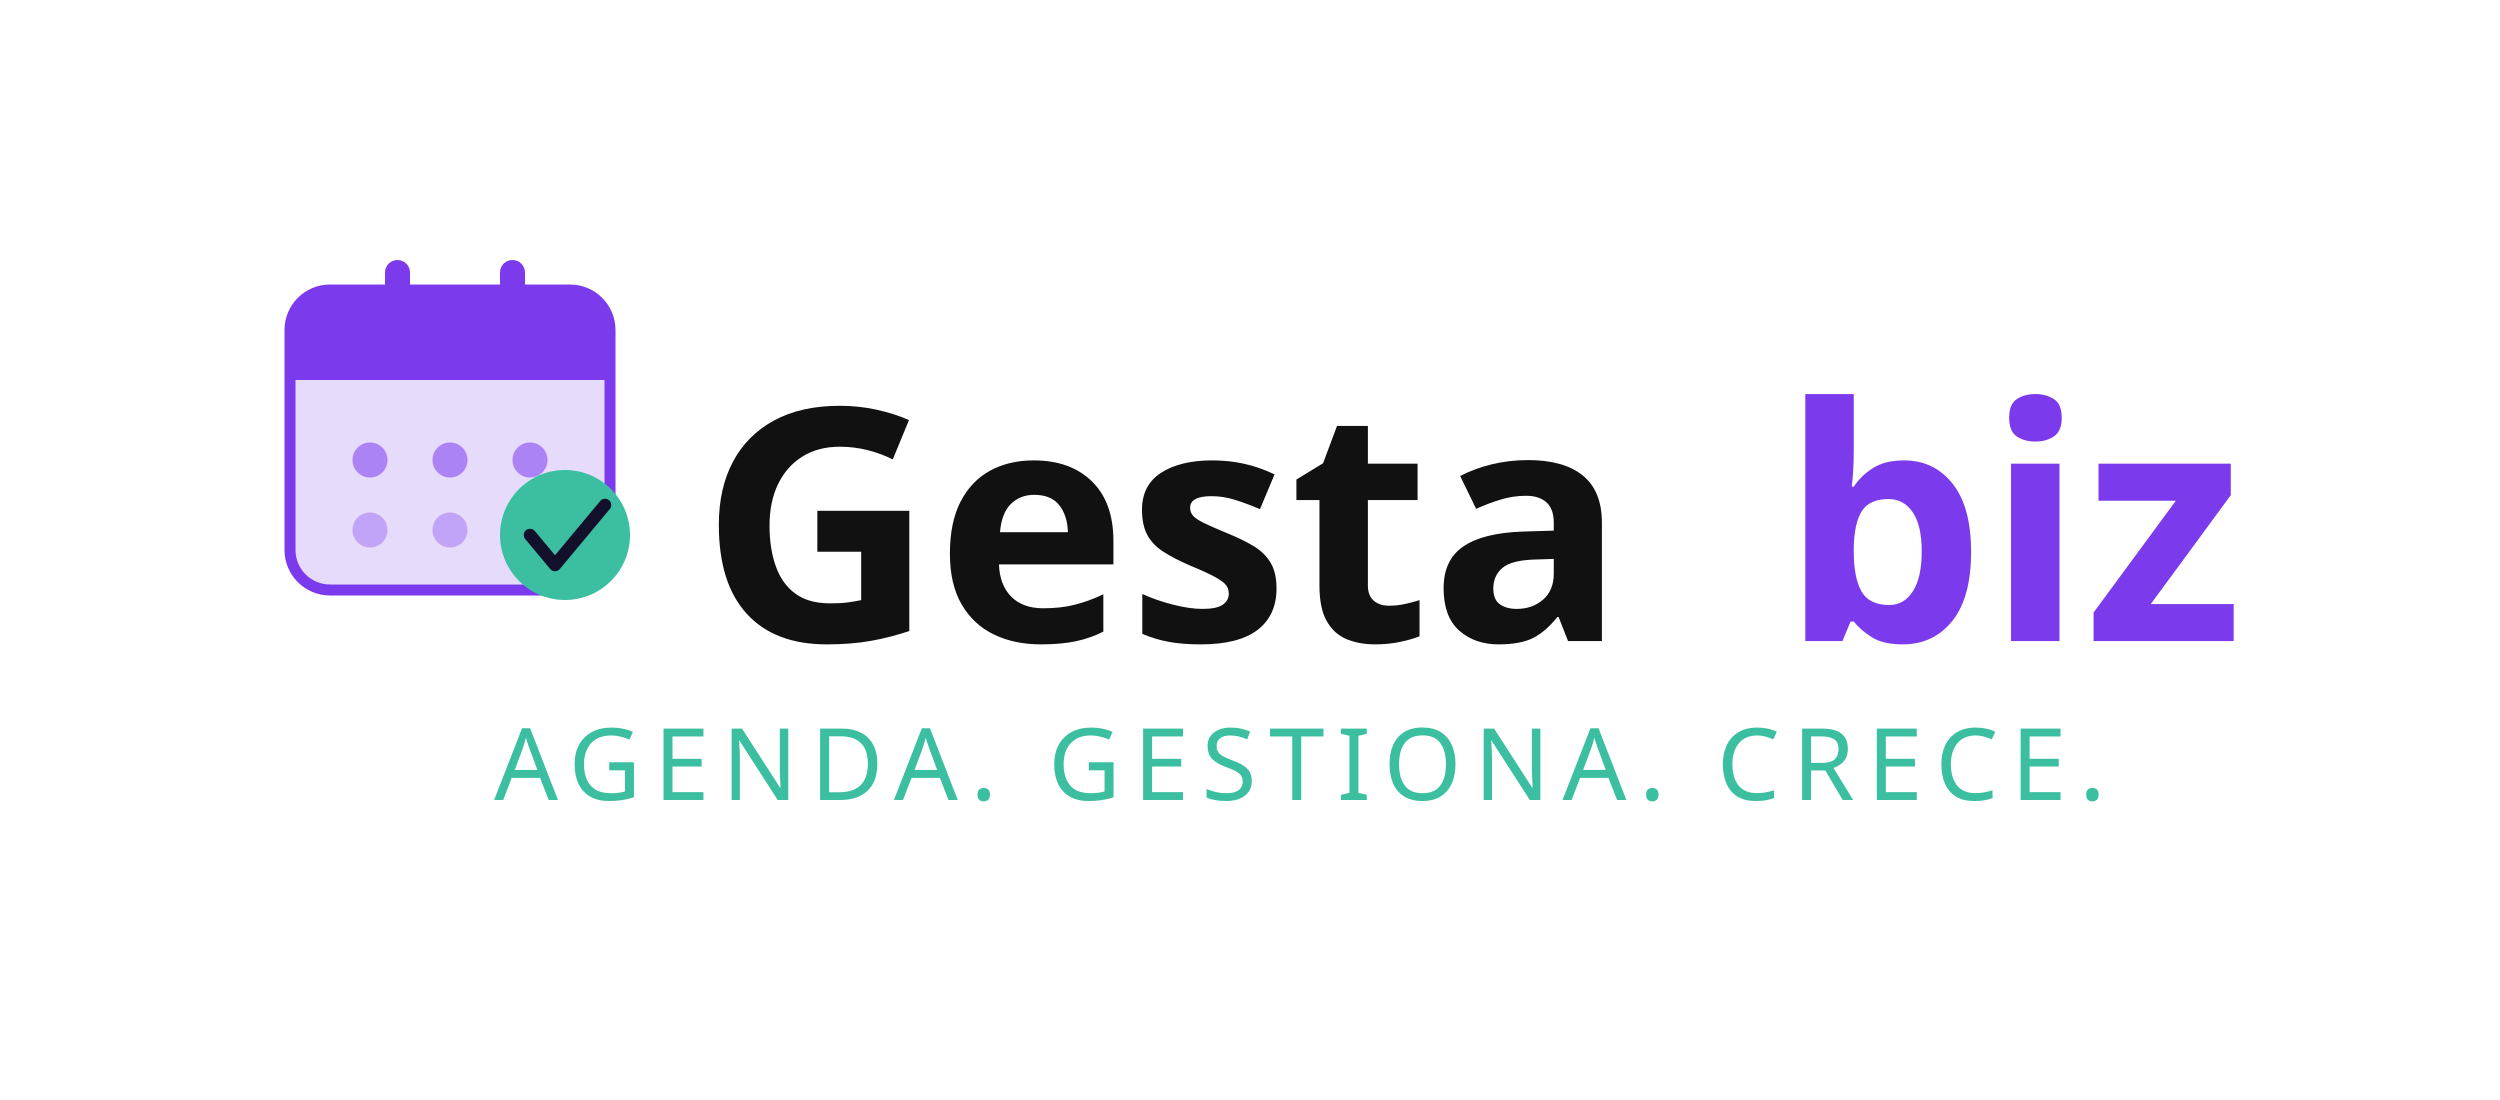
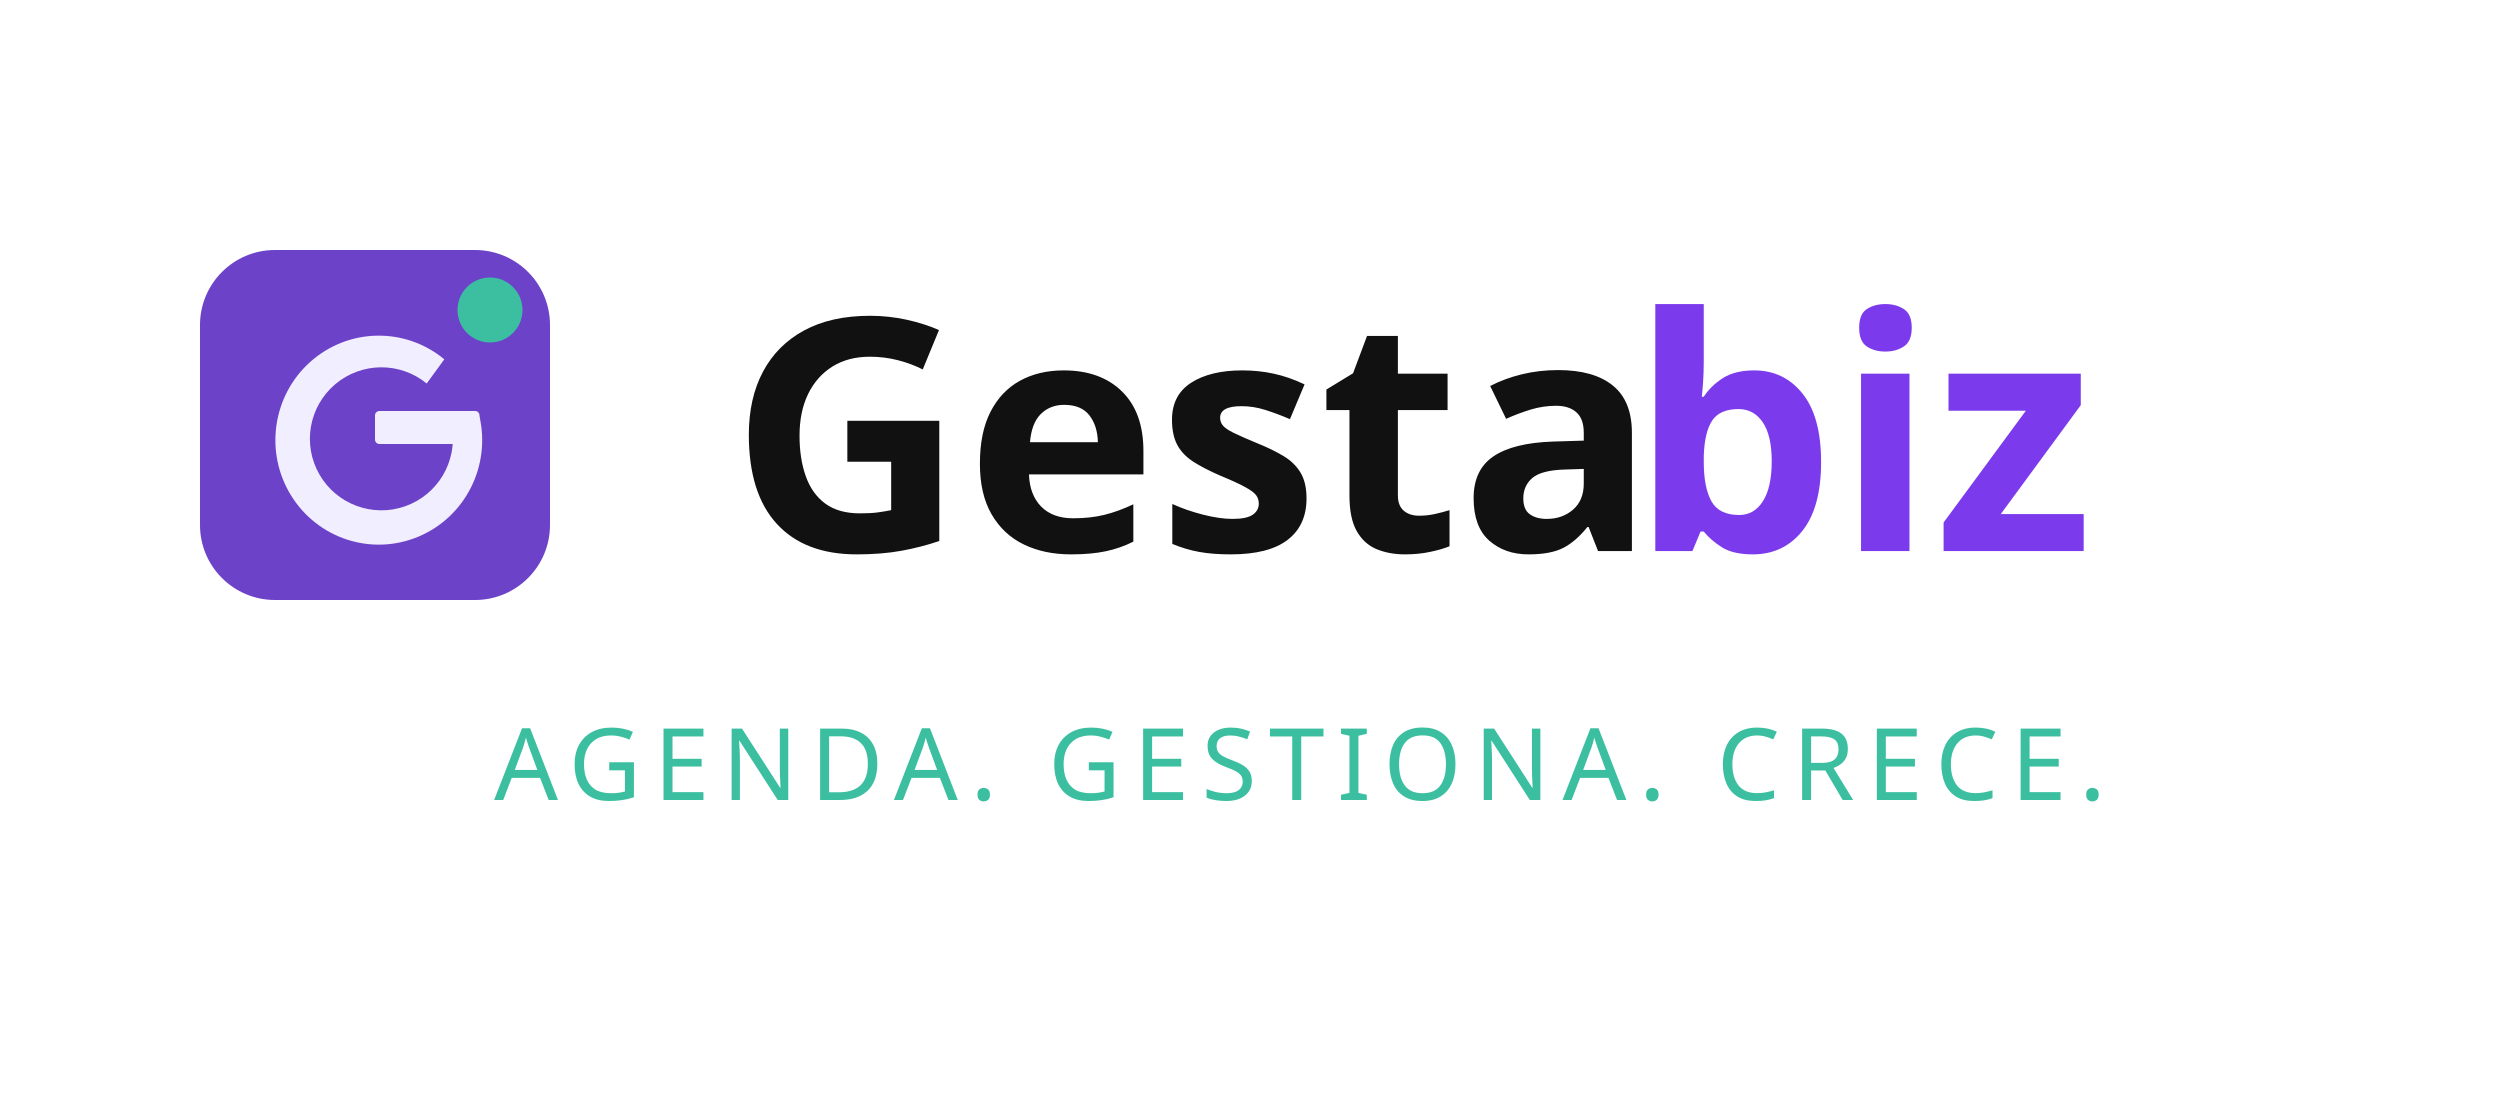
<svg xmlns="http://www.w3.org/2000/svg" width="100%" viewBox="130 60 500 220">
  <defs>
    
  </defs>
-   <rect x="188" y="118" width="64" height="60" rx="8" fill="#7c3aed" opacity="0.18" style="fill:rgb(124, 58, 237);stroke:none;color:rgb(255, 255, 255);stroke-width:1px;stroke-linecap:butt;stroke-linejoin:miter;opacity:0.18;font-family:&quot;Anthropic Sans&quot;, -apple-system, BlinkMacSystemFont, &quot;Segoe UI&quot;, sans-serif;font-size:16px;font-weight:400;text-anchor:start;dominant-baseline:auto" />
-   <rect x="188" y="118" width="64" height="60" rx="8" fill="none" stroke="#7c3aed" stroke-width="2.2" style="fill:none;stroke:rgb(124, 58, 237);color:rgb(255, 255, 255);stroke-width:2.2px;stroke-linecap:butt;stroke-linejoin:miter;opacity:1;font-family:&quot;Anthropic Sans&quot;, -apple-system, BlinkMacSystemFont, &quot;Segoe UI&quot;, sans-serif;font-size:16px;font-weight:400;text-anchor:start;dominant-baseline:auto" />
-   <rect x="188" y="118" width="64" height="18" rx="8" fill="#7c3aed" style="fill:rgb(124, 58, 237);stroke:none;color:rgb(255, 255, 255);stroke-width:1px;stroke-linecap:butt;stroke-linejoin:miter;opacity:1;font-family:&quot;Anthropic Sans&quot;, -apple-system, BlinkMacSystemFont, &quot;Segoe UI&quot;, sans-serif;font-size:16px;font-weight:400;text-anchor:start;dominant-baseline:auto" />
-   <rect x="188" y="128" width="64" height="8" fill="#7c3aed" style="fill:rgb(124, 58, 237);stroke:none;color:rgb(255, 255, 255);stroke-width:1px;stroke-linecap:butt;stroke-linejoin:miter;opacity:1;font-family:&quot;Anthropic Sans&quot;, -apple-system, BlinkMacSystemFont, &quot;Segoe UI&quot;, sans-serif;font-size:16px;font-weight:400;text-anchor:start;dominant-baseline:auto" />
-   <rect x="207" y="112" width="5" height="13" rx="2.5" fill="#7c3aed" style="fill:rgb(124, 58, 237);stroke:none;color:rgb(255, 255, 255);stroke-width:1px;stroke-linecap:butt;stroke-linejoin:miter;opacity:1;font-family:&quot;Anthropic Sans&quot;, -apple-system, BlinkMacSystemFont, &quot;Segoe UI&quot;, sans-serif;font-size:16px;font-weight:400;text-anchor:start;dominant-baseline:auto" />
-   <rect x="230" y="112" width="5" height="13" rx="2.5" fill="#7c3aed" style="fill:rgb(124, 58, 237);stroke:none;color:rgb(255, 255, 255);stroke-width:1px;stroke-linecap:butt;stroke-linejoin:miter;opacity:1;font-family:&quot;Anthropic Sans&quot;, -apple-system, BlinkMacSystemFont, &quot;Segoe UI&quot;, sans-serif;font-size:16px;font-weight:400;text-anchor:start;dominant-baseline:auto" />
-   <circle cx="204" cy="152" r="3.5" fill="#7c3aed" opacity="0.55" style="fill:rgb(124, 58, 237);stroke:none;color:rgb(255, 255, 255);stroke-width:1px;stroke-linecap:butt;stroke-linejoin:miter;opacity:0.55;font-family:&quot;Anthropic Sans&quot;, -apple-system, BlinkMacSystemFont, &quot;Segoe UI&quot;, sans-serif;font-size:16px;font-weight:400;text-anchor:start;dominant-baseline:auto" />
-   <circle cx="220" cy="152" r="3.5" fill="#7c3aed" opacity="0.55" style="fill:rgb(124, 58, 237);stroke:none;color:rgb(255, 255, 255);stroke-width:1px;stroke-linecap:butt;stroke-linejoin:miter;opacity:0.55;font-family:&quot;Anthropic Sans&quot;, -apple-system, BlinkMacSystemFont, &quot;Segoe UI&quot;, sans-serif;font-size:16px;font-weight:400;text-anchor:start;dominant-baseline:auto" />
-   <circle cx="236" cy="152" r="3.5" fill="#7c3aed" opacity="0.55" style="fill:rgb(124, 58, 237);stroke:none;color:rgb(255, 255, 255);stroke-width:1px;stroke-linecap:butt;stroke-linejoin:miter;opacity:0.55;font-family:&quot;Anthropic Sans&quot;, -apple-system, BlinkMacSystemFont, &quot;Segoe UI&quot;, sans-serif;font-size:16px;font-weight:400;text-anchor:start;dominant-baseline:auto" />
-   <circle cx="204" cy="166" r="3.5" fill="#7c3aed" opacity="0.35" style="fill:rgb(124, 58, 237);stroke:none;color:rgb(255, 255, 255);stroke-width:1px;stroke-linecap:butt;stroke-linejoin:miter;opacity:0.35;font-family:&quot;Anthropic Sans&quot;, -apple-system, BlinkMacSystemFont, &quot;Segoe UI&quot;, sans-serif;font-size:16px;font-weight:400;text-anchor:start;dominant-baseline:auto" />
-   <circle cx="220" cy="166" r="3.5" fill="#7c3aed" opacity="0.35" style="fill:rgb(124, 58, 237);stroke:none;color:rgb(255, 255, 255);stroke-width:1px;stroke-linecap:butt;stroke-linejoin:miter;opacity:0.35;font-family:&quot;Anthropic Sans&quot;, -apple-system, BlinkMacSystemFont, &quot;Segoe UI&quot;, sans-serif;font-size:16px;font-weight:400;text-anchor:start;dominant-baseline:auto" />
-   <circle cx="243" cy="167" r="13" fill="#3bbfa0" style="fill:rgb(59, 191, 160);stroke:none;color:rgb(255, 255, 255);stroke-width:1px;stroke-linecap:butt;stroke-linejoin:miter;opacity:1;font-family:&quot;Anthropic Sans&quot;, -apple-system, BlinkMacSystemFont, &quot;Segoe UI&quot;, sans-serif;font-size:16px;font-weight:400;text-anchor:start;dominant-baseline:auto" />
-   <polyline points="236,167 241,173 251,161" fill="none" stroke="#12102b" stroke-width="2.5" stroke-linecap="round" stroke-linejoin="round" style="fill:none;stroke:rgb(18, 16, 43);color:rgb(255, 255, 255);stroke-width:2.5px;stroke-linecap:round;stroke-linejoin:round;opacity:1;font-family:&quot;Anthropic Sans&quot;, -apple-system, BlinkMacSystemFont, &quot;Segoe UI&quot;, sans-serif;font-size:16px;font-weight:400;text-anchor:start;dominant-baseline:auto" />
-   <text x="270" y="163" font-size="65" font-weight="700" fill="#111111" dominant-baseline="central" style="fill:rgb(17, 17, 17);stroke:none;color:rgb(17, 17, 17);stroke-width:1px;stroke-linecap:butt;stroke-linejoin:miter;opacity:1;font-family:&quot;Anthropic Sans&quot;, sans-serif;font-size:65px;font-weight:700;text-anchor:start;dominant-baseline:central">Gesta</text>
-   <text x="486" y="163" font-size="65" font-weight="700" fill="#7c3aed" dominant-baseline="central" style="fill:rgb(124, 58, 237);stroke:none;color:rgb(255, 255, 255);stroke-width:1px;stroke-linecap:butt;stroke-linejoin:miter;opacity:1;font-family:&quot;Anthropic Sans&quot;, sans-serif;font-size:65px;font-weight:700;text-anchor:start;dominant-baseline:central">biz</text>
+   <rect x="170" y="110" width="70" height="70" rx="15" fill="#6b42c8" />
+   <g transform="translate(205, 140) scale(0.22)">
+     <path d="         M  63, -37         A  94,95 0 1,0  95, 15         L  70, 25         A  65,65 0 1,1  47,-15         Z       " fill="#f0eeff" />
+     <rect x="" y="10" width="95" height="30" rx="4" fill="#f0eeff" />
+   </g>
+   <circle cx="228" cy="122" r="6.5" fill="#3bbfa0" />
+   <text x="276" y="145" font-size="65" font-weight="700" fill="#111111" dominant-baseline="central" style="fill:rgb(17, 17, 17);stroke:none;color:rgb(17, 17, 17);stroke-width:1px;stroke-linecap:butt;stroke-linejoin:miter;opacity:1;font-family:&quot;Anthropic Sans&quot;, sans-serif;font-size:65px;font-weight:700;text-anchor:start;dominant-baseline:central">Gesta</text>
+   <text x="456" y="145" font-size="65" font-weight="700" fill="#7c3aed" dominant-baseline="central" style="fill:rgb(124, 58, 237);stroke:none;color:rgb(255, 255, 255);stroke-width:1px;stroke-linecap:butt;stroke-linejoin:miter;opacity:1;font-family:&quot;Anthropic Sans&quot;, sans-serif;font-size:65px;font-weight:700;text-anchor:start;dominant-baseline:central">biz</text>
  <text x="390" y="220" font-size="20" font-weight="400" fill="#3bbfa0" text-anchor="middle" letter-spacing="2.5" style="fill:rgb(59, 191, 160);stroke:none;color:rgb(255, 255, 255);stroke-width:1px;stroke-linecap:butt;stroke-linejoin:miter;opacity:1;font-family:&quot;Anthropic Sans&quot;, sans-serif;font-size:20px;font-weight:400;text-anchor:middle;dominant-baseline:auto">AGENDA. GESTIONA. CRECE.</text>
</svg>
